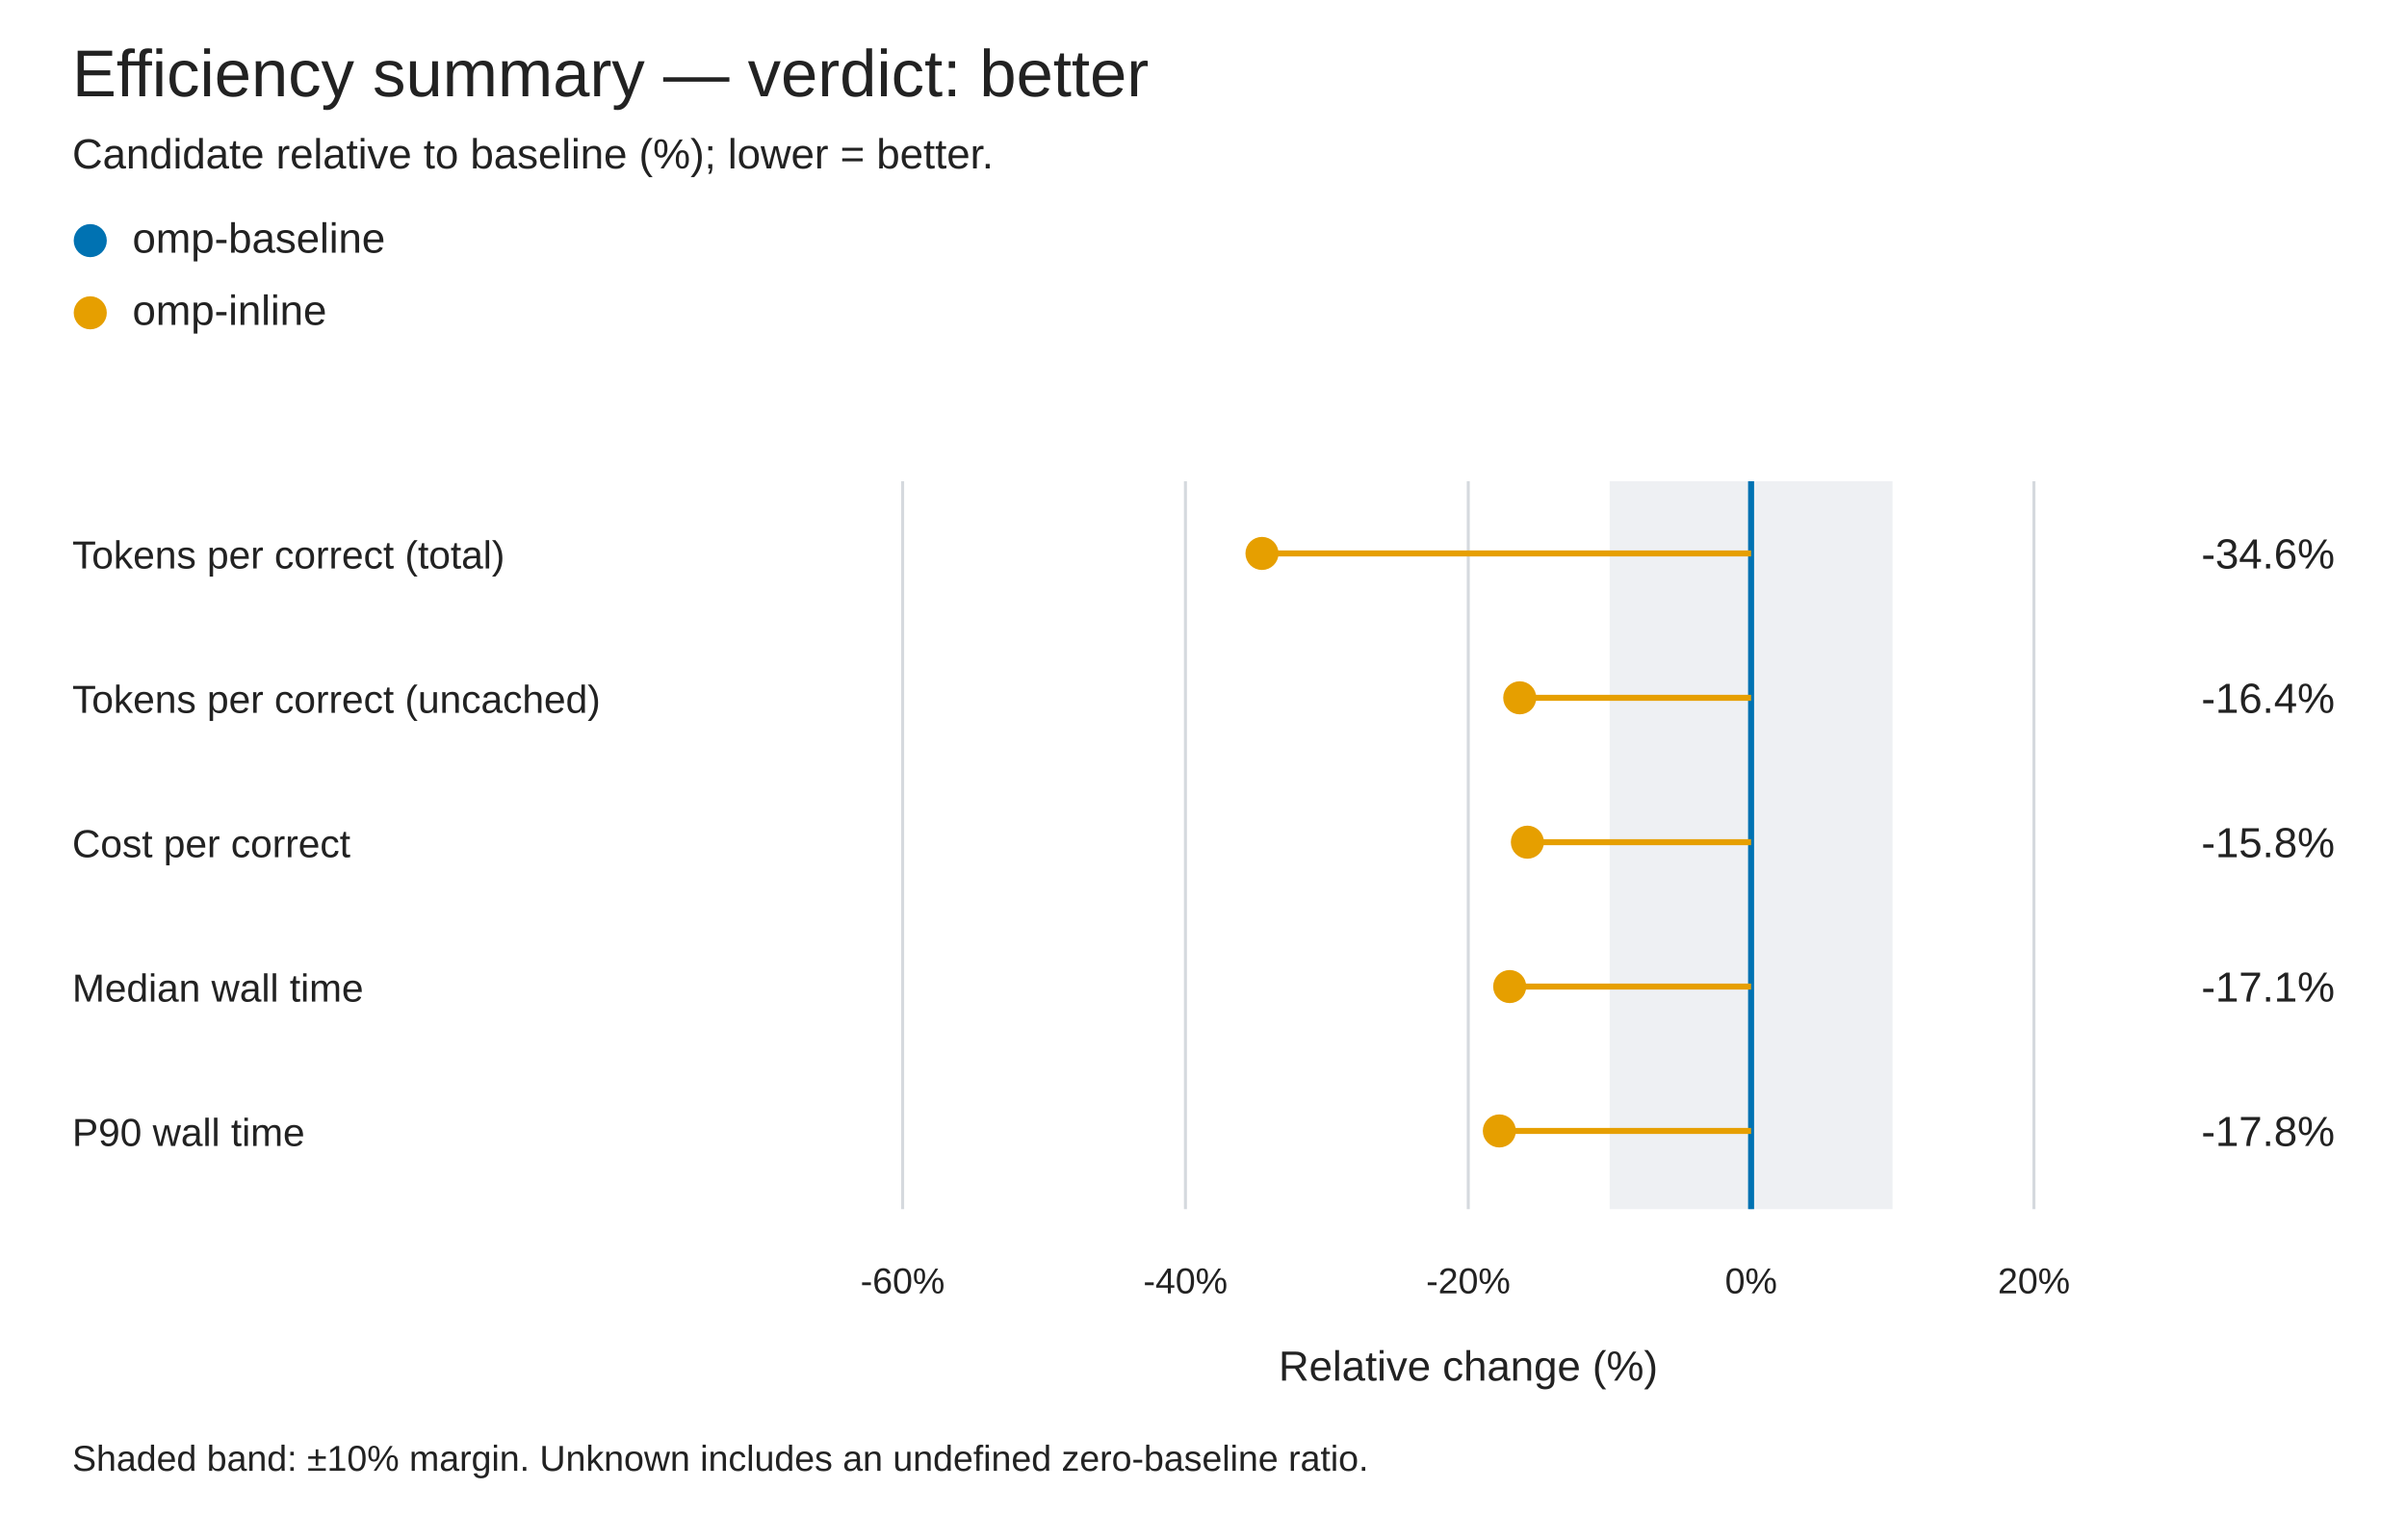
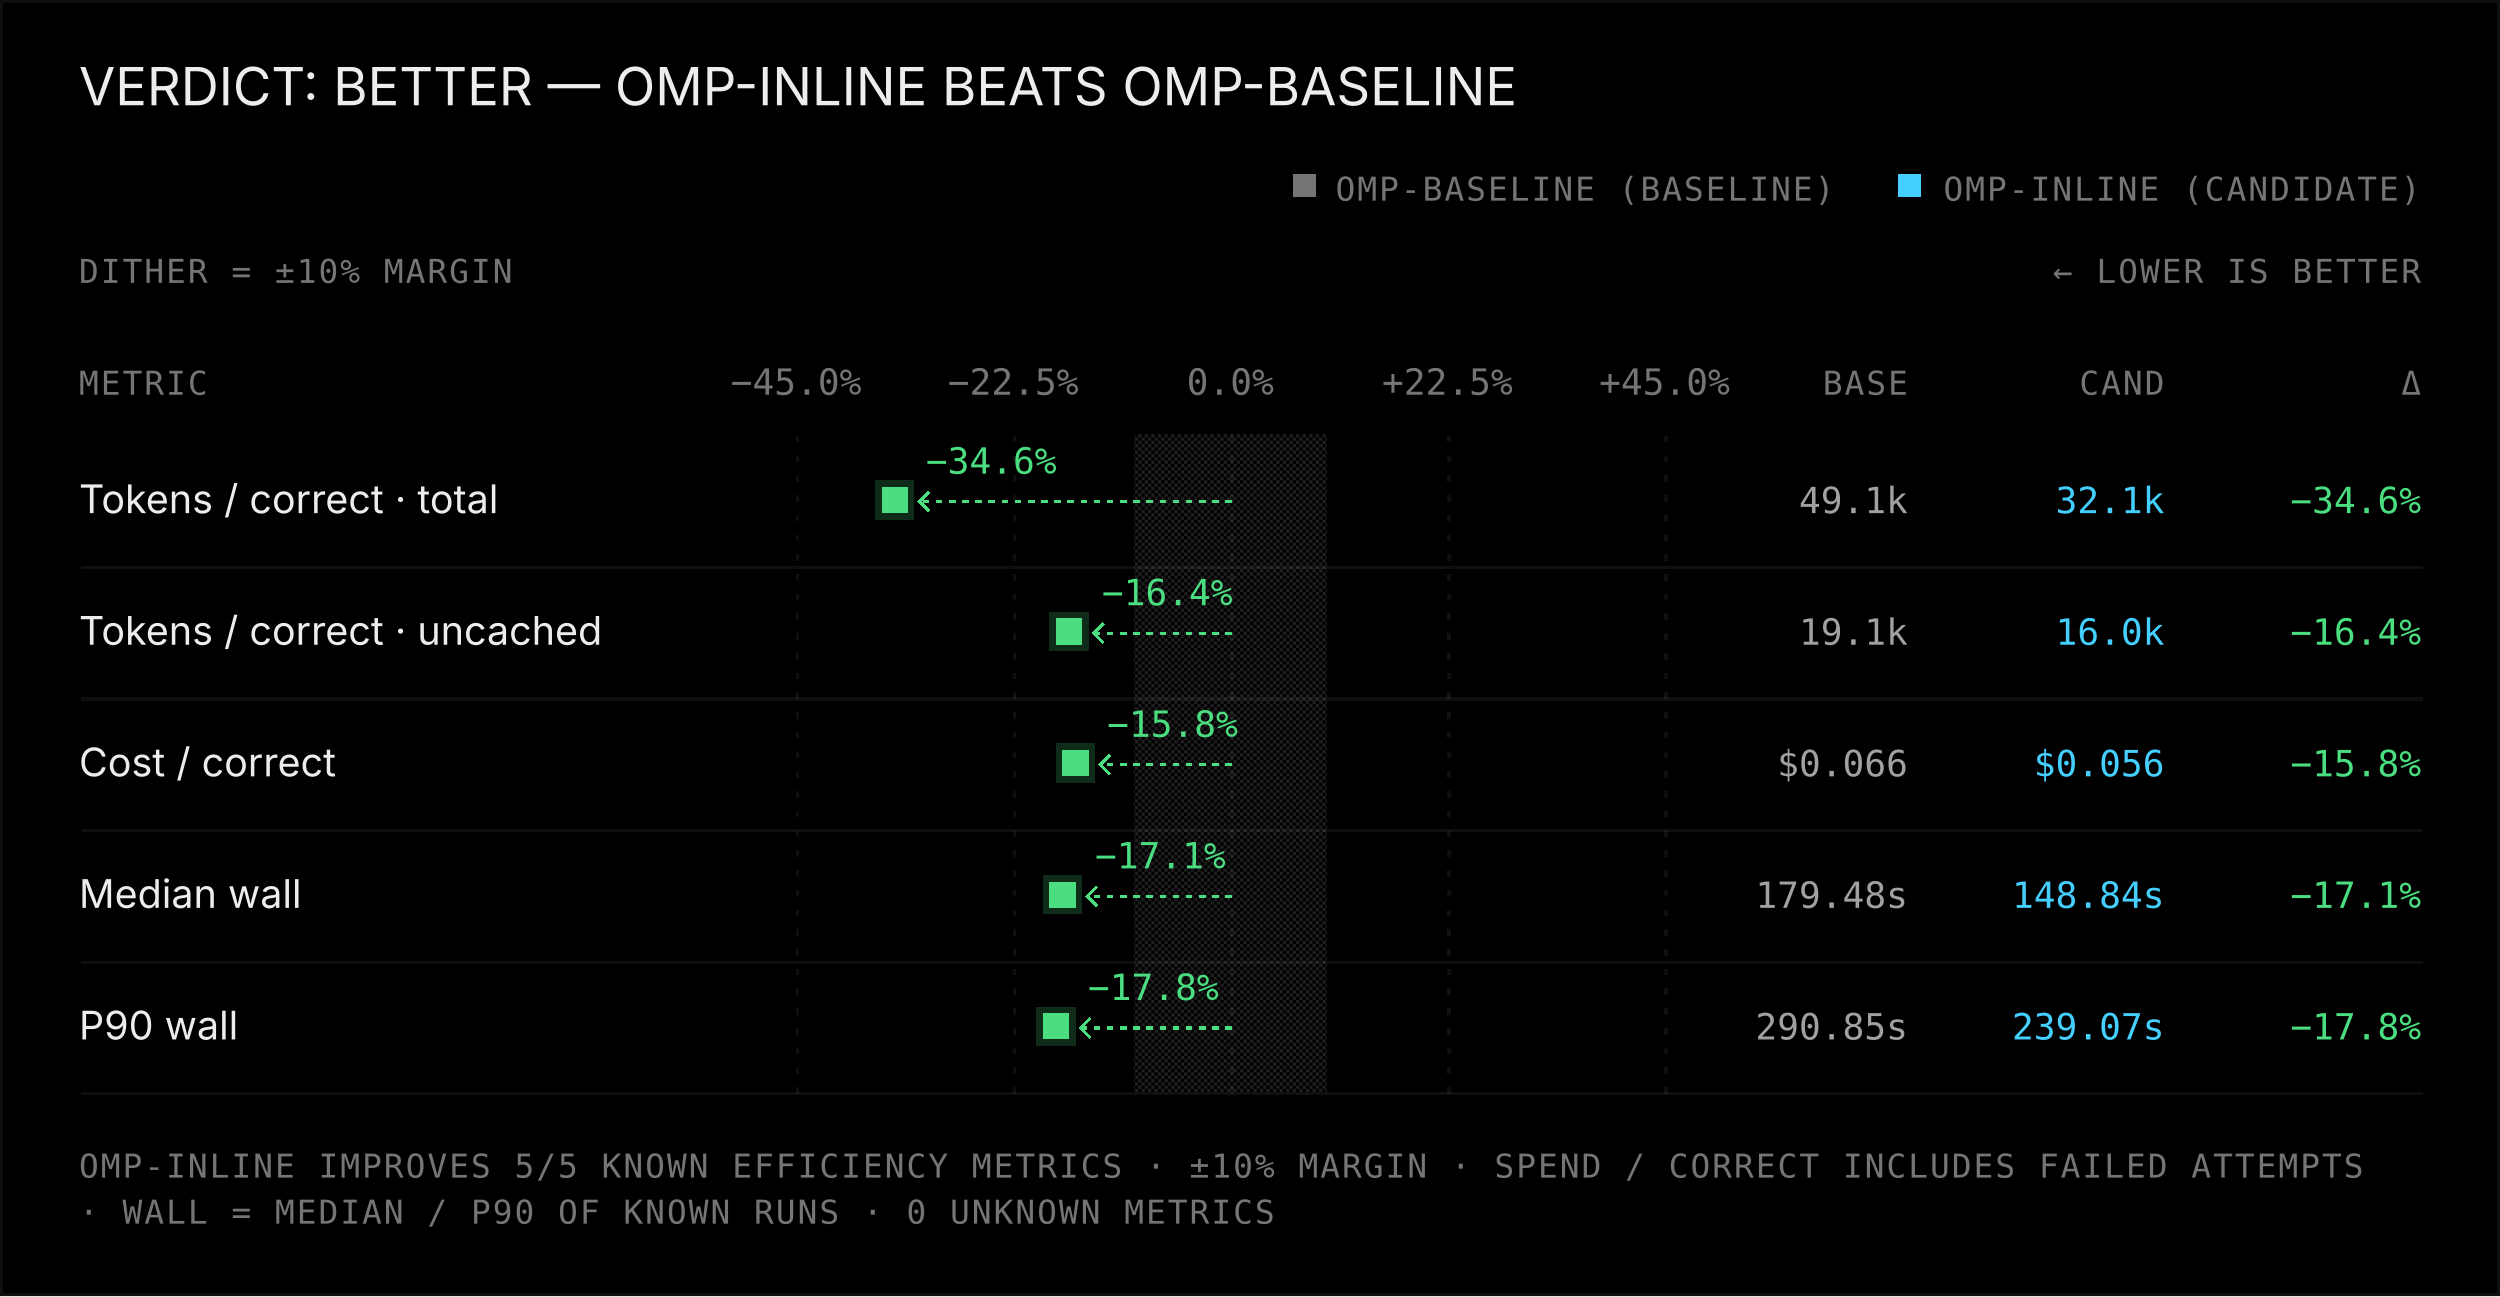
- <svg xmlns="http://www.w3.org/2000/svg" version="1.1" width="800" height="512" viewBox="0 0 800 512" role="img" aria-labelledby="chart-title chart-desc">
-   <rect width="800" height="512" fill="#FFFFFF" />
-   <g font-family="Arial, Helvetica, sans-serif">
-     <text x="24.00" y="32.00" font-size="22" text-anchor="start" fill="#222222">Efficiency summary — verdict: better</text>
-     <text x="24.00" y="56.00" font-size="14" text-anchor="start" fill="#222222">Candidate relative to baseline (%); lower = better.</text>
-     <circle cx="30.00" cy="80.00" r="4.5" fill="#0072B2" stroke="#0072B2" stroke-width="2" />
-     <text x="44.00" y="84.00" font-size="14" text-anchor="start" fill="#222222">omp-baseline</text>
-     <circle cx="30.00" cy="104.00" r="4.5" fill="#E69F00" stroke="#E69F00" stroke-width="2" />
-     <text x="44.00" y="108.00" font-size="14" text-anchor="start" fill="#222222">omp-inline</text>
-     <rect x="535.00" y="160" width="94.00" height="242" fill="#EEF0F3" />
-     <line x1="300.00" y1="160.00" x2="300.00" y2="402.00" stroke="#D5D9DE" stroke-width="1" />
-     <text x="300.00" y="430.00" font-size="12" text-anchor="middle" fill="#222222">-60%</text>
-     <line x1="394.00" y1="160.00" x2="394.00" y2="402.00" stroke="#D5D9DE" stroke-width="1" />
-     <text x="394.00" y="430.00" font-size="12" text-anchor="middle" fill="#222222">-40%</text>
-     <line x1="488.00" y1="160.00" x2="488.00" y2="402.00" stroke="#D5D9DE" stroke-width="1" />
-     <text x="488.00" y="430.00" font-size="12" text-anchor="middle" fill="#222222">-20%</text>
-     <line x1="582.00" y1="160.00" x2="582.00" y2="402.00" stroke="#D5D9DE" stroke-width="1" />
-     <text x="582.00" y="430.00" font-size="12" text-anchor="middle" fill="#222222">0%</text>
-     <line x1="676.00" y1="160.00" x2="676.00" y2="402.00" stroke="#D5D9DE" stroke-width="1" />
-     <text x="676.00" y="430.00" font-size="12" text-anchor="middle" fill="#222222">20%</text>
-     <line x1="582.00" y1="160.00" x2="582.00" y2="402.00" stroke="#0072B2" stroke-width="2" />
-     <text x="24.00" y="189.00" font-size="13" text-anchor="start" fill="#222222">Tokens per correct (total)</text>
-     <line x1="582.00" y1="184.00" x2="419.44" y2="184.00" stroke="#E69F00" stroke-width="2" />
-     <circle cx="419.44" cy="184.00" r="4.5" fill="#E69F00" stroke="#E69F00" stroke-width="2" class="summary-marker" />
-     <text x="776.00" y="189.00" font-size="14" text-anchor="end" fill="#222222">-34.6%</text>
-     <text x="24.00" y="237.00" font-size="13" text-anchor="start" fill="#222222">Tokens per correct (uncached)</text>
-     <line x1="582.00" y1="232.00" x2="505.11" y2="232.00" stroke="#E69F00" stroke-width="2" />
-     <circle cx="505.11" cy="232.00" r="4.5" fill="#E69F00" stroke="#E69F00" stroke-width="2" class="summary-marker" />
-     <text x="776.00" y="237.00" font-size="14" text-anchor="end" fill="#222222">-16.4%</text>
-     <text x="24.00" y="285.00" font-size="13" text-anchor="start" fill="#222222">Cost per correct</text>
-     <line x1="582.00" y1="280.00" x2="507.65" y2="280.00" stroke="#E69F00" stroke-width="2" />
-     <circle cx="507.65" cy="280.00" r="4.5" fill="#E69F00" stroke="#E69F00" stroke-width="2" class="summary-marker" />
-     <text x="776.00" y="285.00" font-size="14" text-anchor="end" fill="#222222">-15.8%</text>
-     <text x="24.00" y="333.00" font-size="13" text-anchor="start" fill="#222222">Median wall time</text>
-     <line x1="582.00" y1="328.00" x2="501.77" y2="328.00" stroke="#E69F00" stroke-width="2" />
-     <circle cx="501.77" cy="328.00" r="4.5" fill="#E69F00" stroke="#E69F00" stroke-width="2" class="summary-marker" />
-     <text x="776.00" y="333.00" font-size="14" text-anchor="end" fill="#222222">-17.1%</text>
-     <text x="24.00" y="381.00" font-size="13" text-anchor="start" fill="#222222">P90 wall time</text>
-     <line x1="582.00" y1="376.00" x2="498.33" y2="376.00" stroke="#E69F00" stroke-width="2" />
-     <circle cx="498.33" cy="376.00" r="4.5" fill="#E69F00" stroke="#E69F00" stroke-width="2" class="summary-marker" />
-     <text x="776.00" y="381.00" font-size="14" text-anchor="end" fill="#222222">-17.8%</text>
-     <text x="488.00" y="459.00" font-size="14" text-anchor="middle" fill="#222222">Relative change (%)</text>
-     <text x="24.00" y="489.00" font-size="12" text-anchor="start" fill="#222222">Shaded band: ±10% margin. Unknown includes an undefined zero-baseline ratio.</text>
+ <svg xmlns="http://www.w3.org/2000/svg" version="1.1" width="760" height="394" viewBox="0 0 760 394" role="img" aria-labelledby="chart-title chart-desc">
+   <rect width="760" height="394" fill="#000" class="panel-background" />
+   <rect x=".5" y=".5" width="759" height="393" fill="none" stroke="rgba(255,255,255,.06)" stroke-width="1" shape-rendering="crispEdges" />
+   <g font-family="'Berkeley Mono','JetBrains Mono','Geist Mono',ui-monospace,SFMono-Regular,Menlo,Consolas,monospace" style="font-variant-numeric:tabular-nums">
+     <text x="24.00" y="32.00" font-size="16" text-anchor="start" fill="#ededed" font-family="'Geist',Inter,system-ui,-apple-system,'Segoe UI',sans-serif">VERDICT: BETTER — OMP-INLINE BEATS OMP-BASELINE</text>
+     <rect x="393" y="53" width="7" height="7" fill="#757575" stroke="#757575" stroke-width="0" opacity="1" shape-rendering="crispEdges" />
+     <text x="406.00" y="61.00" font-size="10" text-anchor="start" fill="#757575" letter-spacing=".06em">OMP-BASELINE (BASELINE)</text>
+     <rect x="577" y="53" width="7" height="7" fill="#44cfff" stroke="#44cfff" stroke-width="0" opacity="1" shape-rendering="crispEdges" />
+     <text x="590.80" y="61.00" font-size="10" text-anchor="start" fill="#757575" letter-spacing=".06em">OMP-INLINE (CANDIDATE)</text>
+     <text x="24.00" y="86.00" font-size="10" text-anchor="start" fill="#757575" letter-spacing=".06em">DITHER = ±10% MARGIN</text>
+     <text x="736.00" y="86.00" font-size="10" text-anchor="end" fill="#757575" letter-spacing=".06em">← LOWER IS BETTER</text>
+     <text x="24.00" y="120.00" font-size="10" text-anchor="start" fill="#757575" letter-spacing=".06em">METRIC</text>
+     <text x="580.00" y="120.00" font-size="10" text-anchor="end" fill="#757575" letter-spacing=".06em">BASE</text>
+     <text x="658.00" y="120.00" font-size="10" text-anchor="end" fill="#757575" letter-spacing=".06em">CAND</text>
+     <text x="736.00" y="120.00" font-size="10" text-anchor="end" fill="#757575" letter-spacing=".06em">Δ</text>
+     <defs>
+       <pattern id="margin-dither" width="2" height="2" patternUnits="userSpaceOnUse" shape-rendering="crispEdges">
+         <rect width="1" height="1" fill="#757575" fill-opacity=".25" />
+         <rect x="1" y="1" width="1" height="1" fill="#757575" fill-opacity=".25" />
+       </pattern>
+     </defs>
+     <rect x="344.64" y="132" width="58.72" height="200" fill="url(#margin-dither)" class="margin-band" data-margin="0.1" shape-rendering="crispEdges" />
+     <line x1="242.5" y1="132.5" x2="242.5" y2="332.5" stroke="rgba(255,255,255,.06)" stroke-width="1" shape-rendering="crispEdges" stroke-dasharray="2,4" class="gridline" />
+     <text x="242.00" y="120.00" font-size="11" text-anchor="middle" fill="#757575" class="scale-tick" data-value="-44.96235703401966">−45.0%</text>
+     <line x1="308.5" y1="132.5" x2="308.5" y2="332.5" stroke="rgba(255,255,255,.06)" stroke-width="1" shape-rendering="crispEdges" stroke-dasharray="2,4" class="gridline" />
+     <text x="308.00" y="120.00" font-size="11" text-anchor="middle" fill="#757575" class="scale-tick" data-value="-22.48117851700983">−22.5%</text>
+     <line x1="374.5" y1="132.5" x2="374.5" y2="332.5" stroke="rgba(255,255,255,.06)" stroke-width="1" shape-rendering="crispEdges" stroke-dasharray="2,4" class="gridline" />
+     <text x="374.00" y="120.00" font-size="11" text-anchor="middle" fill="#757575" class="scale-tick" data-value="0.0">0.0%</text>
+     <line x1="440.5" y1="132.5" x2="440.5" y2="332.5" stroke="rgba(255,255,255,.06)" stroke-width="1" shape-rendering="crispEdges" stroke-dasharray="2,4" class="gridline" />
+     <text x="440.00" y="120.00" font-size="11" text-anchor="middle" fill="#757575" class="scale-tick" data-value="22.481178517009837">+22.5%</text>
+     <line x1="506.5" y1="132.5" x2="506.5" y2="332.5" stroke="rgba(255,255,255,.06)" stroke-width="1" shape-rendering="crispEdges" stroke-dasharray="2,4" class="gridline" />
+     <text x="506.00" y="120.00" font-size="11" text-anchor="middle" fill="#757575" class="scale-tick" data-value="44.96235703401966">+45.0%</text>
+     <g class="metric-row" data-metric="tokens_per_correct" data-change="-34.58642848770743">
+       <line x1="24.5" y1="172.5" x2="736.5" y2="172.5" stroke="rgba(255,255,255,.06)" stroke-width="1" shape-rendering="crispEdges" />
+       <text x="24.00" y="156.00" font-size="12" text-anchor="start" fill="#ededed" font-family="'Geist',Inter,system-ui,-apple-system,'Segoe UI',sans-serif">Tokens / correct · total</text>
+       <line x1="374.5" y1="152.5" x2="279.5" y2="152.5" stroke="#4ade80" stroke-width="1" shape-rendering="crispEdges" class="delta-arrow" stroke-dasharray="2,2" />
+       <path d="M 282.5 149.5 L 279.5 152.5 L 282.5 155.5" fill="none" stroke="#4ade80" stroke-width="1" shape-rendering="crispEdges" />
+       <rect x="266" y="146" width="12" height="12" fill="#4ade80" fill-opacity=".2" shape-rendering="crispEdges" class="hero-halo" />
+       <rect x="268" y="148" width="8" height="8" fill="#4ade80" stroke="#4ade80" stroke-width="0" opacity="1" shape-rendering="crispEdges" class="summary-marker" />
+       <text x="281.46" y="144.00" font-size="11" text-anchor="start" fill="#4ade80">−34.6%</text>
+       <text x="580.00" y="156.00" font-size="11" text-anchor="end" fill="#a1a1a1">49.1k</text>
+       <text x="658.00" y="156.00" font-size="11" text-anchor="end" fill="#44cfff">32.1k</text>
+       <text x="736.00" y="156.00" font-size="11" text-anchor="end" fill="#4ade80">−34.6%</text>
+     </g>
+     <g class="metric-row" data-metric="uncached_tokens_per_correct" data-change="-16.35955730991352">
+       <line x1="24.5" y1="212.5" x2="736.5" y2="212.5" stroke="rgba(255,255,255,.06)" stroke-width="1" shape-rendering="crispEdges" />
+       <text x="24.00" y="196.00" font-size="12" text-anchor="start" fill="#ededed" font-family="'Geist',Inter,system-ui,-apple-system,'Segoe UI',sans-serif">Tokens / correct · uncached</text>
+       <line x1="374.5" y1="192.5" x2="332.5" y2="192.5" stroke="#4ade80" stroke-width="1" shape-rendering="crispEdges" class="delta-arrow" stroke-dasharray="2,2" />
+       <path d="M 335.5 189.5 L 332.5 192.5 L 335.5 195.5" fill="none" stroke="#4ade80" stroke-width="1" shape-rendering="crispEdges" />
+       <rect x="319" y="186" width="12" height="12" fill="#4ade80" fill-opacity=".2" shape-rendering="crispEdges" class="hero-halo" />
+       <rect x="321" y="188" width="8" height="8" fill="#4ade80" stroke="#4ade80" stroke-width="0" opacity="1" shape-rendering="crispEdges" class="summary-marker" />
+       <text x="334.97" y="184.00" font-size="11" text-anchor="start" fill="#4ade80">−16.4%</text>
+       <text x="580.00" y="196.00" font-size="11" text-anchor="end" fill="#a1a1a1">19.1k</text>
+       <text x="658.00" y="196.00" font-size="11" text-anchor="end" fill="#44cfff">16.0k</text>
+       <text x="736.00" y="196.00" font-size="11" text-anchor="end" fill="#4ade80">−16.4%</text>
+     </g>
+     <g class="metric-row" data-metric="cost_per_correct" data-change="-15.819702253684131">
+       <line x1="24.5" y1="252.5" x2="736.5" y2="252.5" stroke="rgba(255,255,255,.06)" stroke-width="1" shape-rendering="crispEdges" />
+       <text x="24.00" y="236.00" font-size="12" text-anchor="start" fill="#ededed" font-family="'Geist',Inter,system-ui,-apple-system,'Segoe UI',sans-serif">Cost / correct</text>
+       <line x1="374.5" y1="232.5" x2="334.5" y2="232.5" stroke="#4ade80" stroke-width="1" shape-rendering="crispEdges" class="delta-arrow" stroke-dasharray="2,2" />
+       <path d="M 337.5 229.5 L 334.5 232.5 L 337.5 235.5" fill="none" stroke="#4ade80" stroke-width="1" shape-rendering="crispEdges" />
+       <rect x="321" y="226" width="12" height="12" fill="#4ade80" fill-opacity=".2" shape-rendering="crispEdges" class="hero-halo" />
+       <rect x="323" y="228" width="8" height="8" fill="#4ade80" stroke="#4ade80" stroke-width="0" opacity="1" shape-rendering="crispEdges" class="summary-marker" />
+       <text x="336.56" y="224.00" font-size="11" text-anchor="start" fill="#4ade80">−15.8%</text>
+       <text x="580.00" y="236.00" font-size="11" text-anchor="end" fill="#a1a1a1">$0.066</text>
+       <text x="658.00" y="236.00" font-size="11" text-anchor="end" fill="#44cfff">$0.056</text>
+       <text x="736.00" y="236.00" font-size="11" text-anchor="end" fill="#4ade80">−15.8%</text>
+     </g>
+     <g class="metric-row" data-metric="median_wall_time_sec" data-change="-17.070393941407104">
+       <line x1="24.5" y1="292.5" x2="736.5" y2="292.5" stroke="rgba(255,255,255,.06)" stroke-width="1" shape-rendering="crispEdges" />
+       <text x="24.00" y="276.00" font-size="12" text-anchor="start" fill="#ededed" font-family="'Geist',Inter,system-ui,-apple-system,'Segoe UI',sans-serif">Median wall</text>
+       <line x1="374.5" y1="272.5" x2="330.5" y2="272.5" stroke="#4ade80" stroke-width="1" shape-rendering="crispEdges" class="delta-arrow" stroke-dasharray="2,2" />
+       <path d="M 333.5 269.5 L 330.5 272.5 L 333.5 275.5" fill="none" stroke="#4ade80" stroke-width="1" shape-rendering="crispEdges" />
+       <rect x="317" y="266" width="12" height="12" fill="#4ade80" fill-opacity=".2" shape-rendering="crispEdges" class="hero-halo" />
+       <rect x="319" y="268" width="8" height="8" fill="#4ade80" stroke="#4ade80" stroke-width="0" opacity="1" shape-rendering="crispEdges" class="summary-marker" />
+       <text x="332.88" y="264.00" font-size="11" text-anchor="start" fill="#4ade80">−17.1%</text>
+       <text x="580.00" y="276.00" font-size="11" text-anchor="end" fill="#a1a1a1">179.48s</text>
+       <text x="658.00" y="276.00" font-size="11" text-anchor="end" fill="#44cfff">148.84s</text>
+       <text x="736.00" y="276.00" font-size="11" text-anchor="end" fill="#4ade80">−17.1%</text>
+     </g>
+     <g class="metric-row" data-metric="p90_wall_time_sec" data-change="-17.803051878775733">
+       <line x1="24.5" y1="332.5" x2="736.5" y2="332.5" stroke="rgba(255,255,255,.06)" stroke-width="1" shape-rendering="crispEdges" />
+       <text x="24.00" y="316.00" font-size="12" text-anchor="start" fill="#ededed" font-family="'Geist',Inter,system-ui,-apple-system,'Segoe UI',sans-serif">P90 wall</text>
+       <line x1="374.5" y1="312.5" x2="328.5" y2="312.5" stroke="#4ade80" stroke-width="1" shape-rendering="crispEdges" class="delta-arrow" stroke-dasharray="2,2" />
+       <path d="M 331.5 309.5 L 328.5 312.5 L 331.5 315.5" fill="none" stroke="#4ade80" stroke-width="1" shape-rendering="crispEdges" />
+       <rect x="315" y="306" width="12" height="12" fill="#4ade80" fill-opacity=".2" shape-rendering="crispEdges" class="hero-halo" />
+       <rect x="317" y="308" width="8" height="8" fill="#4ade80" stroke="#4ade80" stroke-width="0" opacity="1" shape-rendering="crispEdges" class="summary-marker" />
+       <text x="330.73" y="304.00" font-size="11" text-anchor="start" fill="#4ade80">−17.8%</text>
+       <text x="580.00" y="316.00" font-size="11" text-anchor="end" fill="#a1a1a1">290.85s</text>
+       <text x="658.00" y="316.00" font-size="11" text-anchor="end" fill="#44cfff">239.07s</text>
+       <text x="736.00" y="316.00" font-size="11" text-anchor="end" fill="#4ade80">−17.8%</text>
+     </g>
+     <text x="24.00" y="358.00" font-size="10" text-anchor="start" fill="#757575" letter-spacing=".06em" class="caption">OMP-INLINE IMPROVES 5/5 KNOWN EFFICIENCY METRICS · ±10% MARGIN · SPEND / CORRECT INCLUDES FAILED ATTEMPTS</text>
+     <text x="24.00" y="372.00" font-size="10" text-anchor="start" fill="#757575" letter-spacing=".06em" class="caption">· WALL = MEDIAN / P90 OF KNOWN RUNS · 0 UNKNOWN METRICS</text>
  </g>
</svg>
